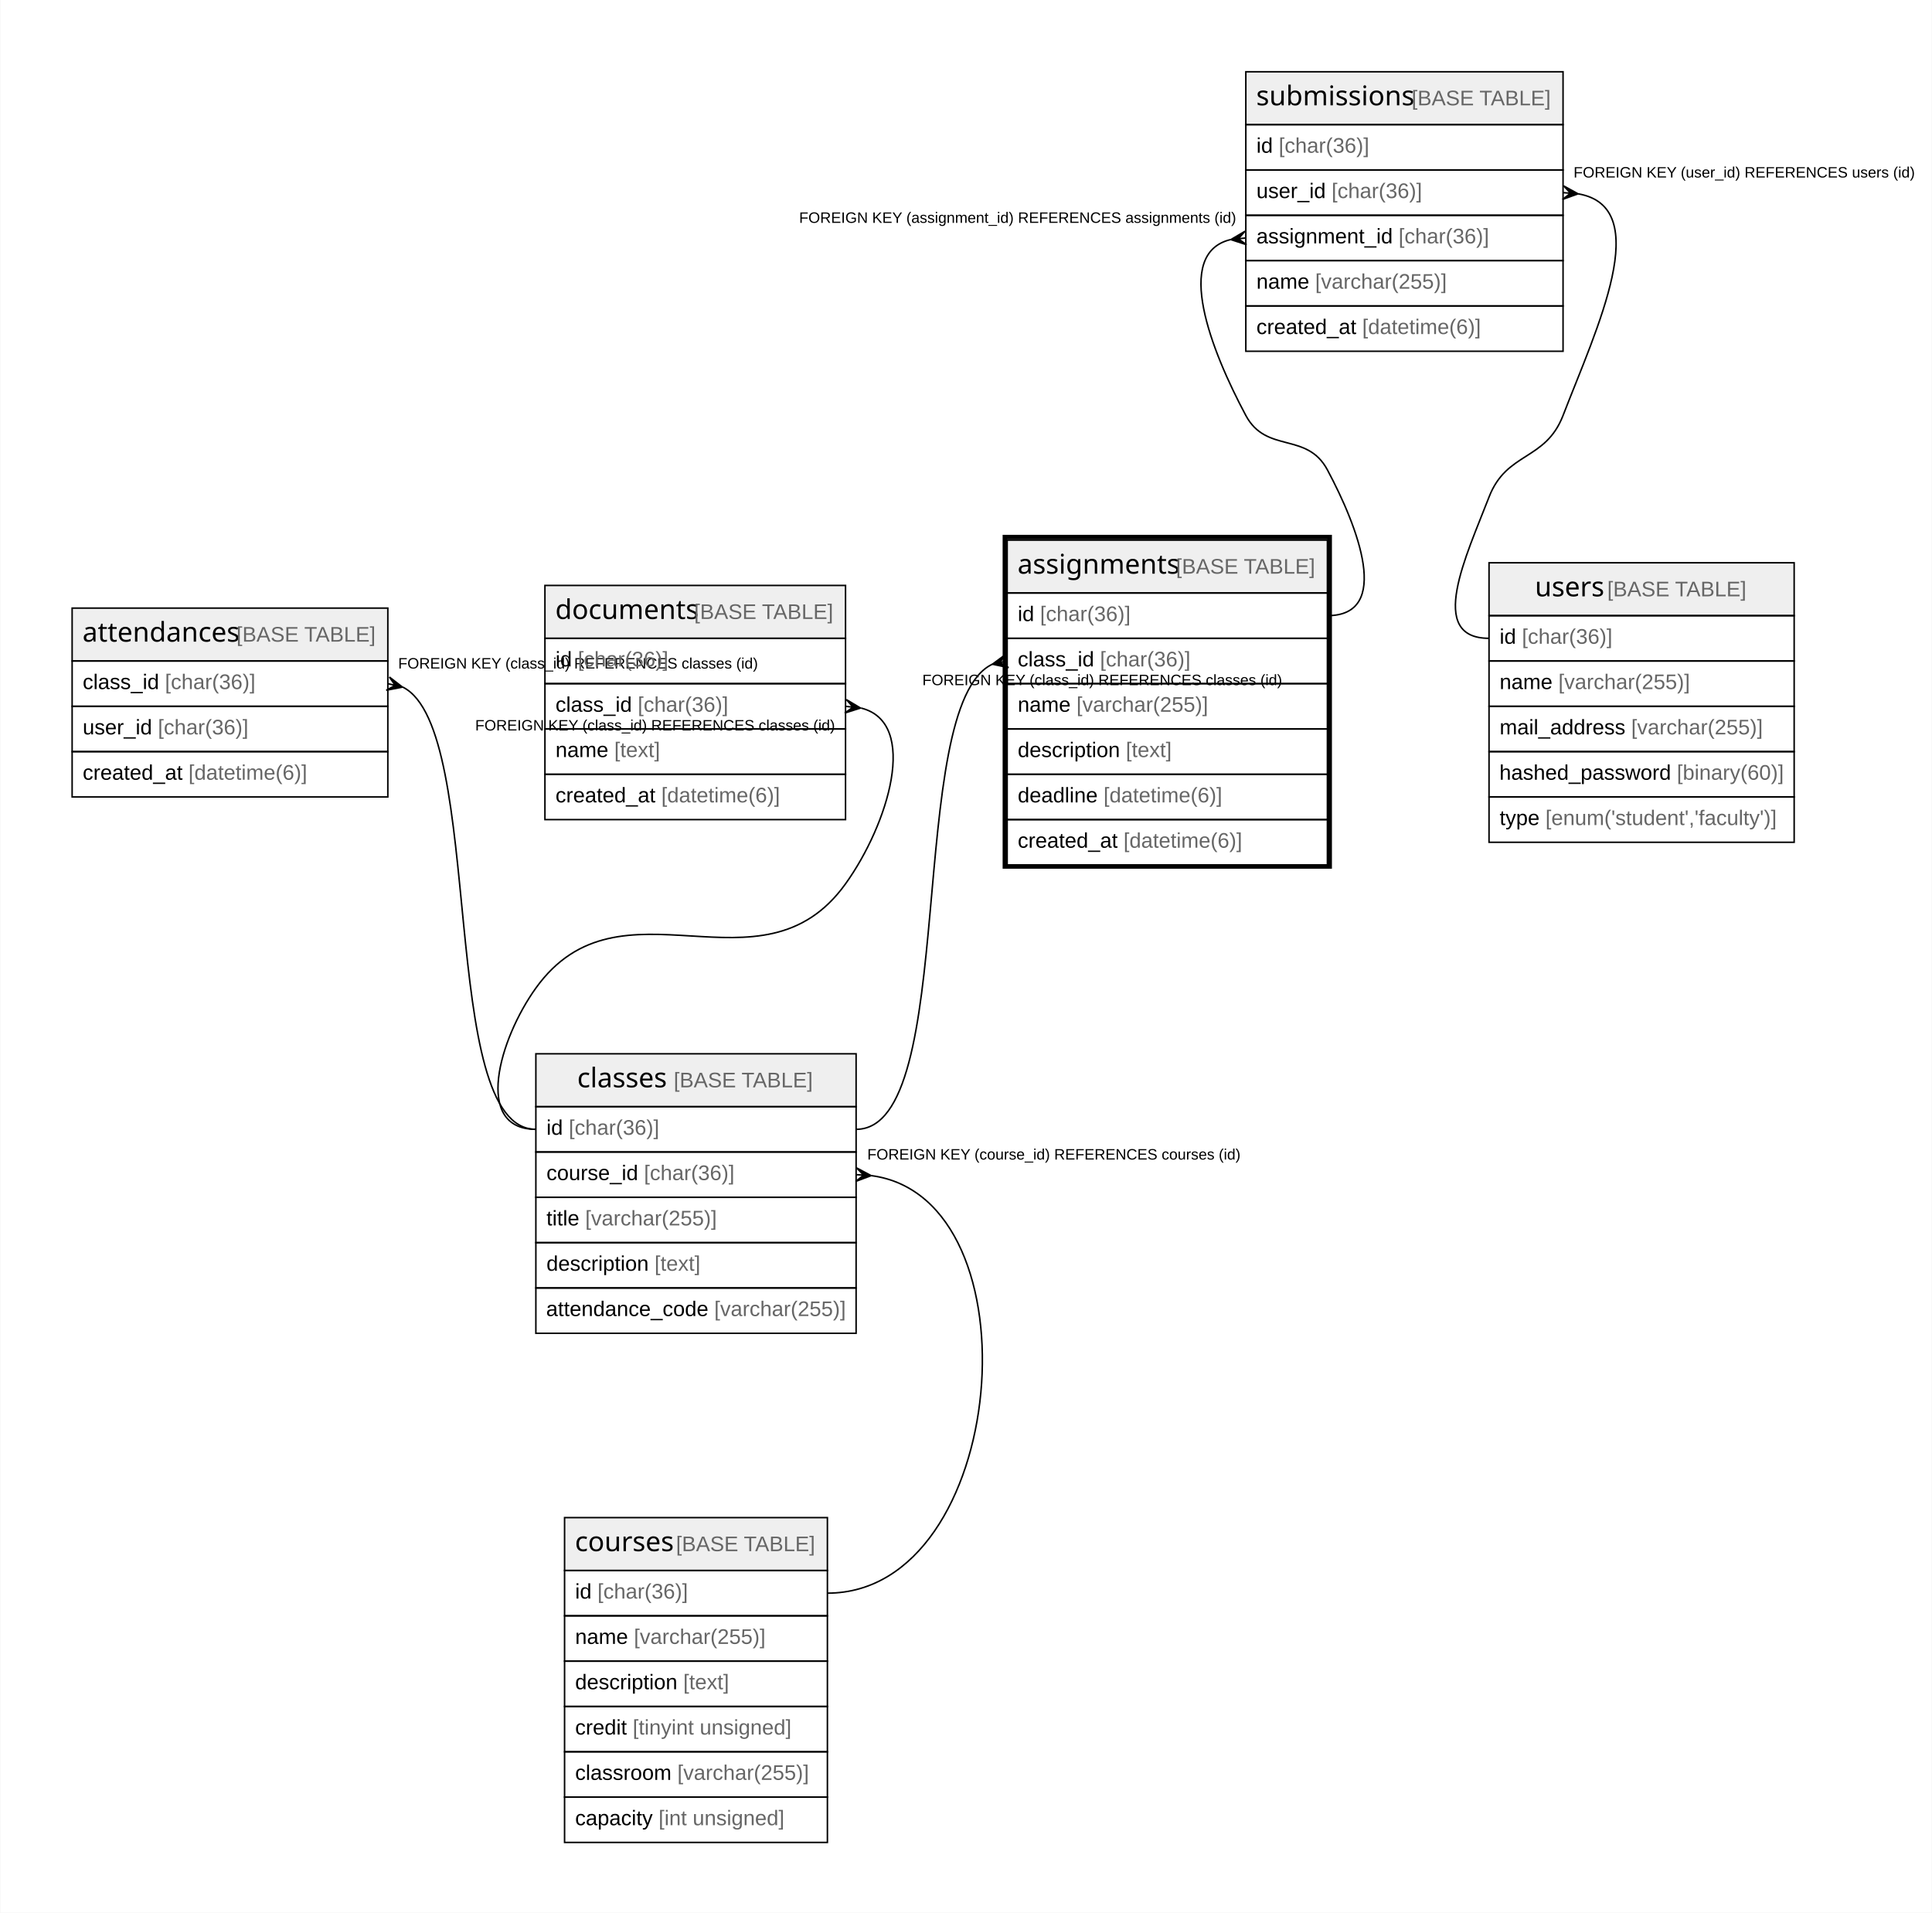
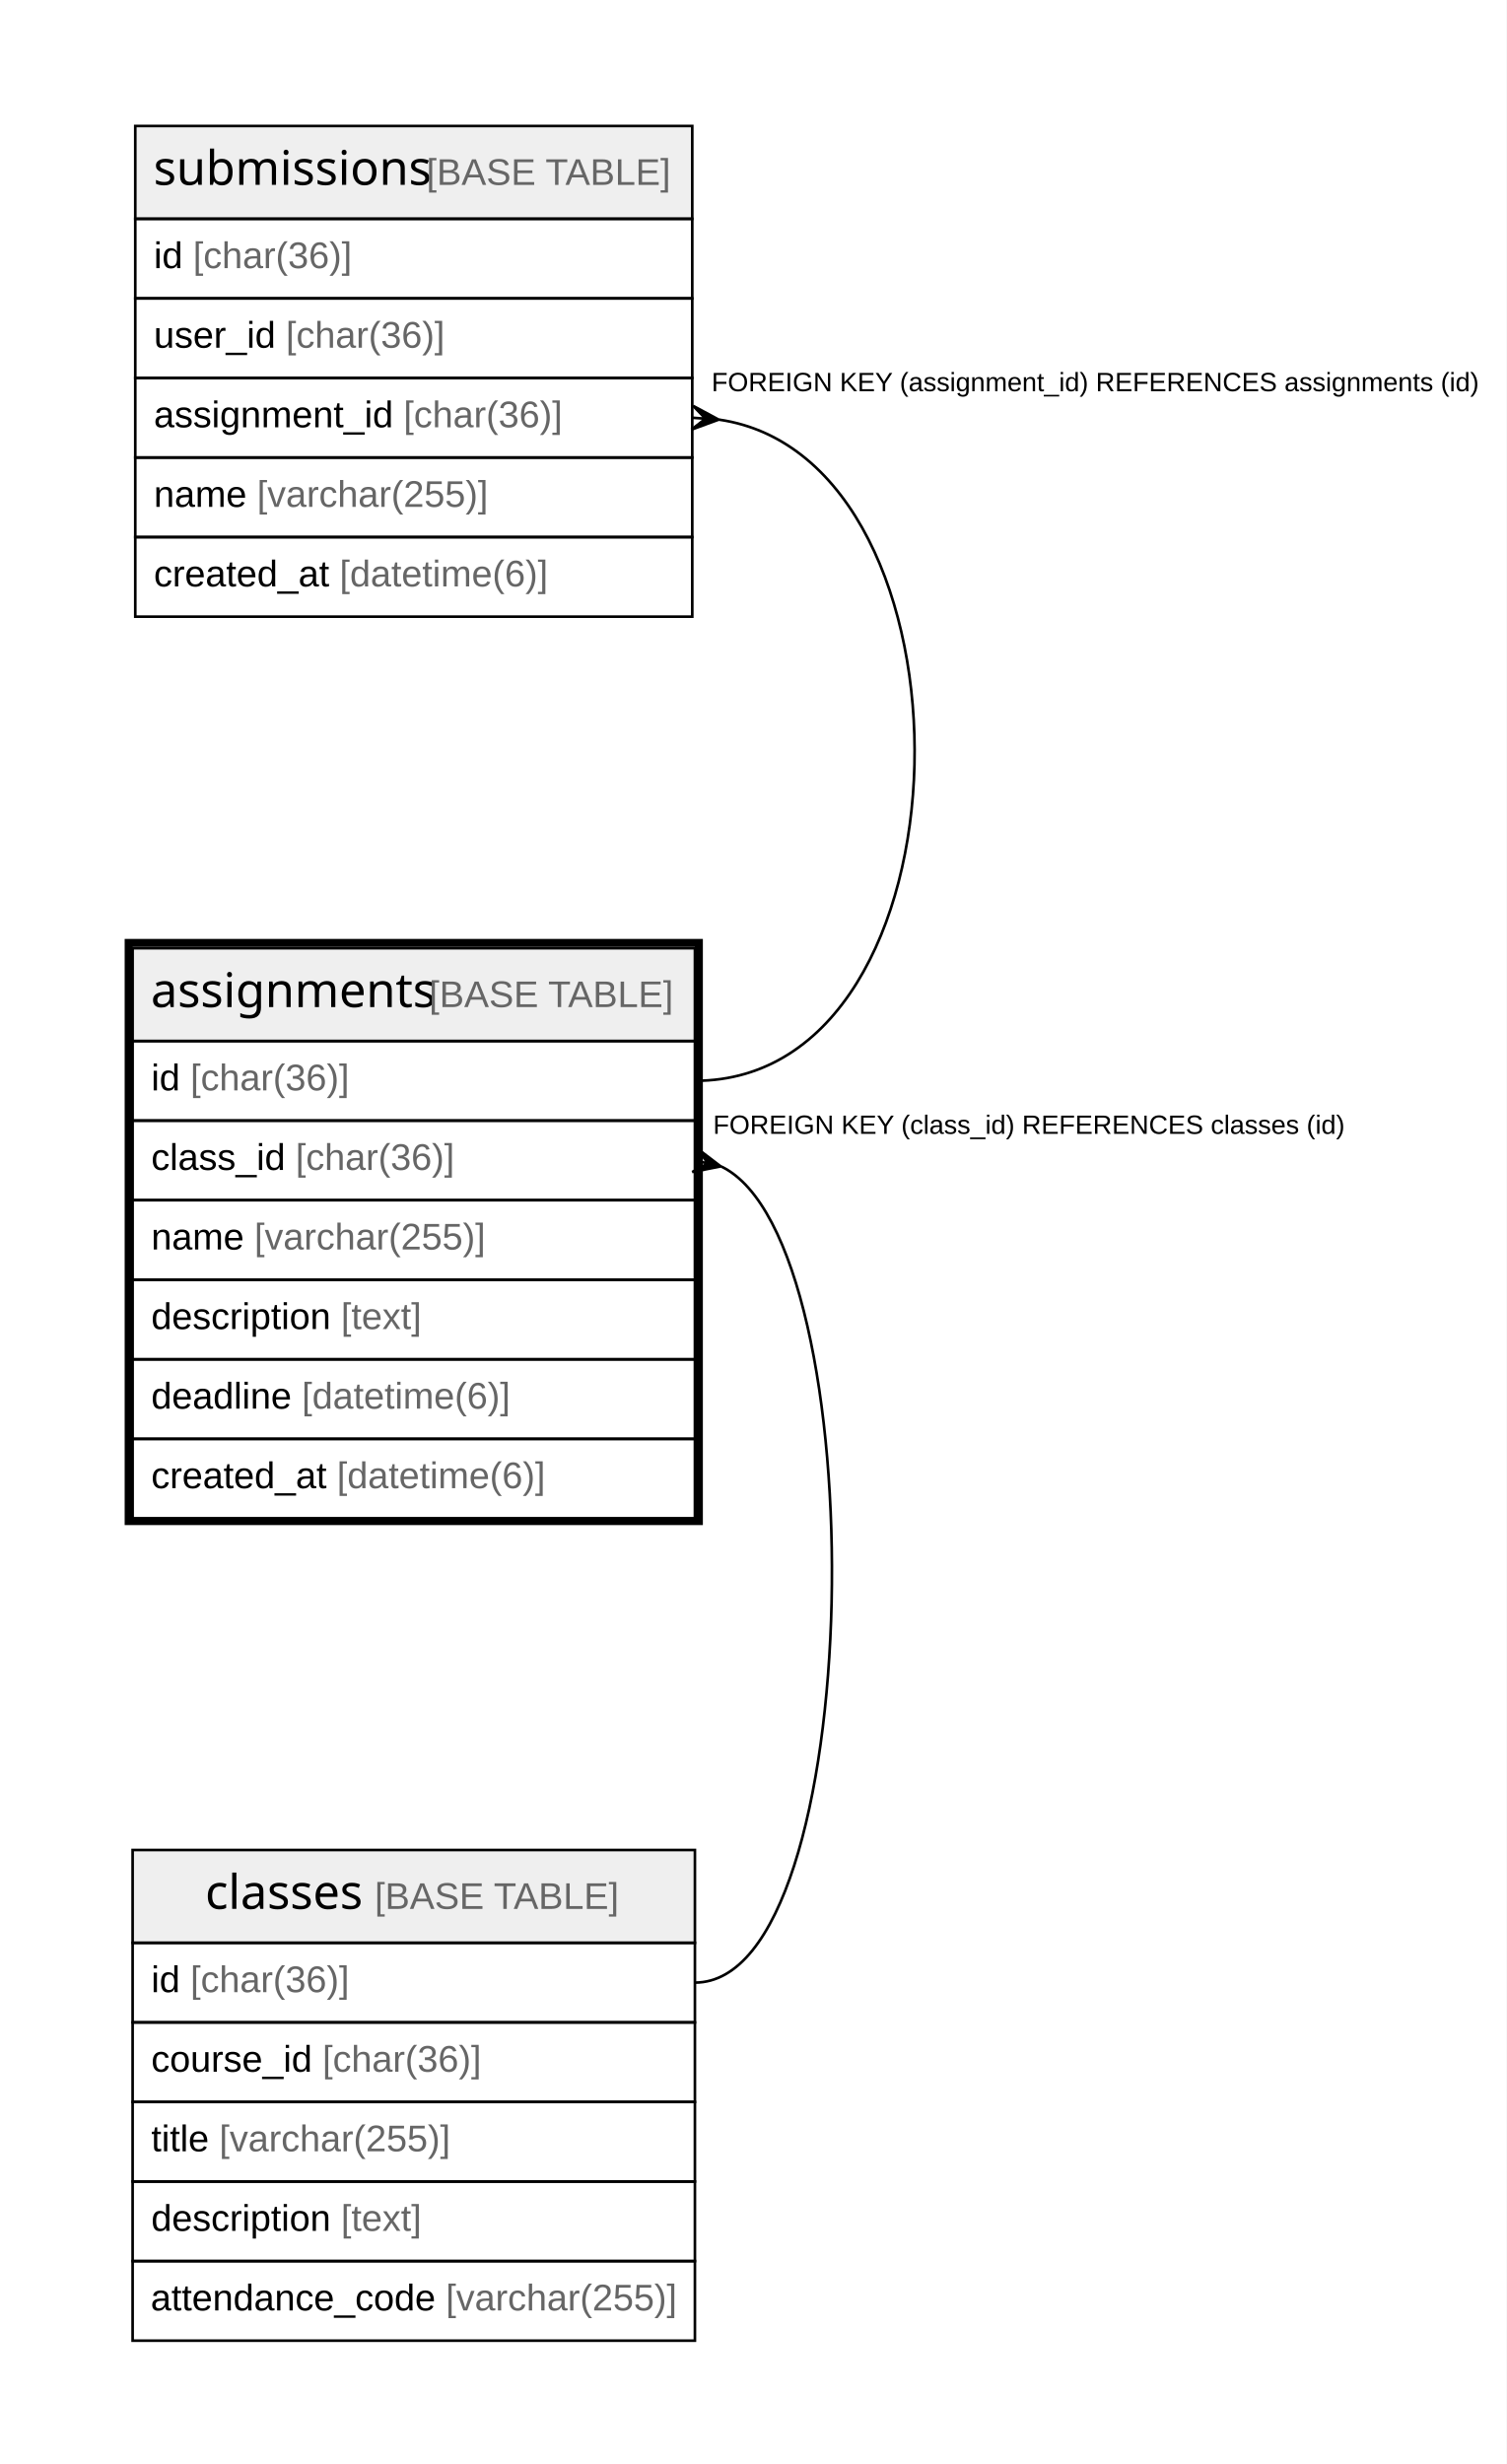
- <svg xmlns="http://www.w3.org/2000/svg" width="1279pt" height="1266pt" viewBox="0.00 0.00 1278.50 1266.00">
-   <g id="graph0" class="graph" transform="scale(1 1) rotate(0) translate(4 1262)">
-     <polygon fill="#ffffff" stroke="transparent" points="-4,4 -4,-1262 1274.5,-1262 1274.5,4 -4,4" />
+ <svg xmlns="http://www.w3.org/2000/svg" width="568pt" height="929pt" viewBox="0.00 0.00 568.00 929.00">
+   <g id="graph0" class="graph" transform="scale(1 1) rotate(0) translate(4 925)">
+     <polygon fill="#ffffff" stroke="transparent" points="-4,4 -4,-925 564,-925 564,4 -4,4" />
    <g id="node1" class="node">
-       <polygon fill="#efefef" stroke="transparent" points="662.5,-869.5 662.5,-904.5 874.5,-904.5 874.5,-869.5 662.5,-869.5" />
-       <polygon fill="none" stroke="#000000" points="662.5,-869.5 662.5,-904.5 874.5,-904.5 874.5,-869.5 662.5,-869.5" />
-       <text text-anchor="start" x="669.363" y="-882.3" font-family="Arial Bold" font-size="18.00" fill="#000000">assignments</text>
-       <text text-anchor="start" x="770.383" y="-882.3" font-family="Arial" font-size="14.00" fill="#000000"> </text>
-       <text text-anchor="start" x="774.274" y="-882.3" font-family="Arial" font-size="14.00" fill="#666666">[BASE TABLE]</text>
-       <polygon fill="none" stroke="#000000" points="662.5,-839.5 662.5,-869.5 874.5,-869.5 874.5,-839.5 662.5,-839.5" />
-       <text text-anchor="start" x="669.5" y="-850.9" font-family="Arial" font-size="14.00" fill="#000000">id </text>
-       <text text-anchor="start" x="684.28" y="-850.9" font-family="Arial" font-size="14.00" fill="#666666">[char(36)]</text>
-       <polygon fill="none" stroke="#000000" points="662.5,-809.5 662.5,-839.5 874.5,-839.5 874.5,-809.5 662.5,-809.5" />
-       <text text-anchor="start" x="669.5" y="-820.9" font-family="Arial" font-size="14.00" fill="#000000">class_id </text>
-       <text text-anchor="start" x="723.952" y="-820.9" font-family="Arial" font-size="14.00" fill="#666666">[char(36)]</text>
-       <polygon fill="none" stroke="#000000" points="662.5,-779.5 662.5,-809.5 874.5,-809.5 874.5,-779.5 662.5,-779.5" />
-       <text text-anchor="start" x="669.5" y="-790.9" font-family="Arial" font-size="14.00" fill="#000000">name </text>
-       <text text-anchor="start" x="708.399" y="-790.9" font-family="Arial" font-size="14.00" fill="#666666">[varchar(255)]</text>
-       <polygon fill="none" stroke="#000000" points="662.5,-749.5 662.5,-779.5 874.5,-779.5 874.5,-749.5 662.5,-749.5" />
-       <text text-anchor="start" x="669.5" y="-760.9" font-family="Arial" font-size="14.00" fill="#000000">description </text>
-       <text text-anchor="start" x="741.068" y="-760.9" font-family="Arial" font-size="14.00" fill="#666666">[text]</text>
-       <polygon fill="none" stroke="#000000" points="662.5,-719.5 662.5,-749.5 874.5,-749.5 874.5,-719.5 662.5,-719.5" />
-       <text text-anchor="start" x="669.5" y="-730.9" font-family="Arial" font-size="14.00" fill="#000000">deadline </text>
-       <text text-anchor="start" x="726.299" y="-730.9" font-family="Arial" font-size="14.00" fill="#666666">[datetime(6)]</text>
-       <polygon fill="none" stroke="#000000" points="662.5,-689.5 662.5,-719.5 874.5,-719.5 874.5,-689.5 662.5,-689.5" />
-       <text text-anchor="start" x="669.5" y="-700.9" font-family="Arial" font-size="14.00" fill="#000000">created_at </text>
-       <text text-anchor="start" x="739.528" y="-700.9" font-family="Arial" font-size="14.00" fill="#666666">[datetime(6)]</text>
-       <polygon fill="none" stroke="#000000" stroke-width="3" points="661,-688.5 661,-906.5 876,-906.5 876,-688.5 661,-688.5" />
+       <polygon fill="#efefef" stroke="transparent" points="46,-532.5 46,-567.5 258,-567.5 258,-532.5 46,-532.5" />
+       <polygon fill="none" stroke="#000000" points="46,-532.5 46,-567.5 258,-567.5 258,-532.5 46,-532.5" />
+       <text text-anchor="start" x="52.863" y="-545.3" font-family="Arial Bold" font-size="18.00" fill="#000000">assignments</text>
+       <text text-anchor="start" x="153.883" y="-545.3" font-family="Arial" font-size="14.00" fill="#000000"> </text>
+       <text text-anchor="start" x="157.774" y="-545.3" font-family="Arial" font-size="14.00" fill="#666666">[BASE TABLE]</text>
+       <polygon fill="none" stroke="#000000" points="46,-502.5 46,-532.5 258,-532.5 258,-502.5 46,-502.5" />
+       <text text-anchor="start" x="53" y="-513.9" font-family="Arial" font-size="14.00" fill="#000000">id </text>
+       <text text-anchor="start" x="67.78" y="-513.9" font-family="Arial" font-size="14.00" fill="#666666">[char(36)]</text>
+       <polygon fill="none" stroke="#000000" points="46,-472.5 46,-502.5 258,-502.5 258,-472.5 46,-472.5" />
+       <text text-anchor="start" x="53" y="-483.9" font-family="Arial" font-size="14.00" fill="#000000">class_id </text>
+       <text text-anchor="start" x="107.452" y="-483.9" font-family="Arial" font-size="14.00" fill="#666666">[char(36)]</text>
+       <polygon fill="none" stroke="#000000" points="46,-442.5 46,-472.5 258,-472.5 258,-442.5 46,-442.5" />
+       <text text-anchor="start" x="53" y="-453.9" font-family="Arial" font-size="14.00" fill="#000000">name </text>
+       <text text-anchor="start" x="91.899" y="-453.9" font-family="Arial" font-size="14.00" fill="#666666">[varchar(255)]</text>
+       <polygon fill="none" stroke="#000000" points="46,-412.5 46,-442.5 258,-442.5 258,-412.5 46,-412.5" />
+       <text text-anchor="start" x="53" y="-423.9" font-family="Arial" font-size="14.00" fill="#000000">description </text>
+       <text text-anchor="start" x="124.568" y="-423.9" font-family="Arial" font-size="14.00" fill="#666666">[text]</text>
+       <polygon fill="none" stroke="#000000" points="46,-382.5 46,-412.5 258,-412.5 258,-382.5 46,-382.5" />
+       <text text-anchor="start" x="53" y="-393.9" font-family="Arial" font-size="14.00" fill="#000000">deadline </text>
+       <text text-anchor="start" x="109.799" y="-393.9" font-family="Arial" font-size="14.00" fill="#666666">[datetime(6)]</text>
+       <polygon fill="none" stroke="#000000" points="46,-352.5 46,-382.5 258,-382.5 258,-352.5 46,-352.5" />
+       <text text-anchor="start" x="53" y="-363.9" font-family="Arial" font-size="14.00" fill="#000000">created_at </text>
+       <text text-anchor="start" x="123.028" y="-363.9" font-family="Arial" font-size="14.00" fill="#666666">[datetime(6)]</text>
+       <polygon fill="none" stroke="#000000" stroke-width="3" points="44.5,-351.5 44.5,-569.5 259.5,-569.5 259.5,-351.5 44.5,-351.5" />
    </g>
-     <g id="node4" class="node">
-       <polygon fill="#efefef" stroke="transparent" points="350.5,-529.5 350.5,-564.5 562.5,-564.5 562.5,-529.5 350.5,-529.5" />
-       <polygon fill="none" stroke="#000000" points="350.5,-529.5 350.5,-564.5 562.5,-564.5 562.5,-529.5 350.5,-529.5" />
-       <text text-anchor="start" x="377.87" y="-542.3" font-family="Arial Bold" font-size="18.00" fill="#000000">classes</text>
-       <text text-anchor="start" x="437.876" y="-542.3" font-family="Arial" font-size="14.00" fill="#000000"> </text>
-       <text text-anchor="start" x="441.767" y="-542.3" font-family="Arial" font-size="14.00" fill="#666666">[BASE TABLE]</text>
-       <polygon fill="none" stroke="#000000" points="350.5,-499.5 350.5,-529.5 562.5,-529.5 562.5,-499.5 350.5,-499.5" />
-       <text text-anchor="start" x="357.5" y="-510.9" font-family="Arial" font-size="14.00" fill="#000000">id </text>
-       <text text-anchor="start" x="372.28" y="-510.9" font-family="Arial" font-size="14.00" fill="#666666">[char(36)]</text>
-       <polygon fill="none" stroke="#000000" points="350.5,-469.5 350.5,-499.5 562.5,-499.5 562.5,-469.5 350.5,-469.5" />
-       <text text-anchor="start" x="357.5" y="-480.9" font-family="Arial" font-size="14.00" fill="#000000">course_id </text>
-       <text text-anchor="start" x="422.071" y="-480.9" font-family="Arial" font-size="14.00" fill="#666666">[char(36)]</text>
-       <polygon fill="none" stroke="#000000" points="350.5,-439.5 350.5,-469.5 562.5,-469.5 562.5,-439.5 350.5,-439.5" />
-       <text text-anchor="start" x="357.5" y="-450.9" font-family="Arial" font-size="14.00" fill="#000000">title </text>
-       <text text-anchor="start" x="383.168" y="-450.9" font-family="Arial" font-size="14.00" fill="#666666">[varchar(255)]</text>
-       <polygon fill="none" stroke="#000000" points="350.5,-409.5 350.5,-439.5 562.5,-439.5 562.5,-409.5 350.5,-409.5" />
-       <text text-anchor="start" x="357.5" y="-420.9" font-family="Arial" font-size="14.00" fill="#000000">description </text>
-       <text text-anchor="start" x="429.068" y="-420.9" font-family="Arial" font-size="14.00" fill="#666666">[text]</text>
-       <polygon fill="none" stroke="#000000" points="350.5,-379.5 350.5,-409.5 562.5,-409.5 562.5,-379.5 350.5,-379.5" />
-       <text text-anchor="start" x="357.3" y="-390.9" font-family="Arial" font-size="14.00" fill="#000000">attendance_code </text>
-       <text text-anchor="start" x="468.581" y="-390.9" font-family="Arial" font-size="14.00" fill="#666666">[varchar(255)]</text>
+     <g id="node3" class="node">
+       <polygon fill="#efefef" stroke="transparent" points="46,-192.5 46,-227.5 258,-227.5 258,-192.5 46,-192.5" />
+       <polygon fill="none" stroke="#000000" points="46,-192.5 46,-227.5 258,-227.5 258,-192.5 46,-192.5" />
+       <text text-anchor="start" x="73.37" y="-205.3" font-family="Arial Bold" font-size="18.00" fill="#000000">classes</text>
+       <text text-anchor="start" x="133.376" y="-205.3" font-family="Arial" font-size="14.00" fill="#000000"> </text>
+       <text text-anchor="start" x="137.267" y="-205.3" font-family="Arial" font-size="14.00" fill="#666666">[BASE TABLE]</text>
+       <polygon fill="none" stroke="#000000" points="46,-162.5 46,-192.5 258,-192.5 258,-162.5 46,-162.5" />
+       <text text-anchor="start" x="53" y="-173.9" font-family="Arial" font-size="14.00" fill="#000000">id </text>
+       <text text-anchor="start" x="67.78" y="-173.9" font-family="Arial" font-size="14.00" fill="#666666">[char(36)]</text>
+       <polygon fill="none" stroke="#000000" points="46,-132.5 46,-162.5 258,-162.5 258,-132.5 46,-132.5" />
+       <text text-anchor="start" x="53" y="-143.9" font-family="Arial" font-size="14.00" fill="#000000">course_id </text>
+       <text text-anchor="start" x="117.571" y="-143.9" font-family="Arial" font-size="14.00" fill="#666666">[char(36)]</text>
+       <polygon fill="none" stroke="#000000" points="46,-102.5 46,-132.5 258,-132.5 258,-102.5 46,-102.5" />
+       <text text-anchor="start" x="53" y="-113.9" font-family="Arial" font-size="14.00" fill="#000000">title </text>
+       <text text-anchor="start" x="78.668" y="-113.9" font-family="Arial" font-size="14.00" fill="#666666">[varchar(255)]</text>
+       <polygon fill="none" stroke="#000000" points="46,-72.5 46,-102.5 258,-102.5 258,-72.5 46,-72.5" />
+       <text text-anchor="start" x="53" y="-83.9" font-family="Arial" font-size="14.00" fill="#000000">description </text>
+       <text text-anchor="start" x="124.568" y="-83.9" font-family="Arial" font-size="14.00" fill="#666666">[text]</text>
+       <polygon fill="none" stroke="#000000" points="46,-42.5 46,-72.5 258,-72.5 258,-42.5 46,-42.5" />
+       <text text-anchor="start" x="52.8" y="-53.9" font-family="Arial" font-size="14.00" fill="#000000">attendance_code </text>
+       <text text-anchor="start" x="164.081" y="-53.9" font-family="Arial" font-size="14.00" fill="#666666">[varchar(255)]</text>
    </g>
-     <g id="edge3" class="edge">
-       <path fill="none" stroke="#000000" d="M652.707,-822.355C594.208,-794.966 631.35,-514.5 562.5,-514.5" />
-       <polygon fill="#000000" stroke="#000000" points="652.732,-822.36 661.537,-828.896 657.616,-823.43 662.5,-824.5 662.5,-824.5 662.5,-824.5 657.616,-823.43 663.463,-820.104 652.732,-822.36 652.732,-822.36" />
-       <text text-anchor="start" x="606.335" y="-808.5" font-family="Arial" font-size="10.00" fill="#000000">FOREIGN KEY (class_id) REFERENCES classes (id)</text>
+     <g id="edge2" class="edge">
+       <path fill="none" stroke="#000000" d="M267.962,-485.183C326.711,-456.815 323.391,-177.5 258,-177.5" />
+       <polygon fill="#000000" stroke="#000000" points="267.74,-485.235 256.981,-483.117 262.87,-486.367 258,-487.5 258,-487.5 258,-487.5 262.87,-486.367 259.019,-491.883 267.74,-485.235 267.74,-485.235" />
+       <text text-anchor="start" x="264.834" y="-497.5" font-family="Arial" font-size="10.00" fill="#000000">FOREIGN KEY (class_id) REFERENCES classes (id)</text>
    </g>
    <g id="node2" class="node">
-       <polygon fill="#efefef" stroke="transparent" points="820.5,-1179.5 820.5,-1214.5 1030.5,-1214.5 1030.5,-1179.5 820.5,-1179.5" />
-       <polygon fill="none" stroke="#000000" points="820.5,-1179.5 820.5,-1214.5 1030.5,-1214.5 1030.5,-1179.5 820.5,-1179.5" />
-       <text text-anchor="start" x="827.37" y="-1192.3" font-family="Arial Bold" font-size="18.00" fill="#000000">submissions</text>
-       <text text-anchor="start" x="926.376" y="-1192.3" font-family="Arial" font-size="14.00" fill="#000000"> </text>
-       <text text-anchor="start" x="930.266" y="-1192.3" font-family="Arial" font-size="14.00" fill="#666666">[BASE TABLE]</text>
-       <polygon fill="none" stroke="#000000" points="820.5,-1149.5 820.5,-1179.5 1030.5,-1179.5 1030.5,-1149.5 820.5,-1149.5" />
-       <text text-anchor="start" x="827.5" y="-1160.9" font-family="Arial" font-size="14.00" fill="#000000">id </text>
-       <text text-anchor="start" x="842.28" y="-1160.9" font-family="Arial" font-size="14.00" fill="#666666">[char(36)]</text>
-       <polygon fill="none" stroke="#000000" points="820.5,-1119.5 820.5,-1149.5 1030.5,-1149.5 1030.5,-1119.5 820.5,-1119.5" />
-       <text text-anchor="start" x="827.5" y="-1130.9" font-family="Arial" font-size="14.00" fill="#000000">user_id </text>
-       <text text-anchor="start" x="877.288" y="-1130.9" font-family="Arial" font-size="14.00" fill="#666666">[char(36)]</text>
-       <polygon fill="none" stroke="#000000" points="820.5,-1089.5 820.5,-1119.5 1030.5,-1119.5 1030.5,-1089.5 820.5,-1089.5" />
-       <text text-anchor="start" x="827.5" y="-1100.9" font-family="Arial" font-size="14.00" fill="#000000">assignment_id </text>
-       <text text-anchor="start" x="921.633" y="-1100.9" font-family="Arial" font-size="14.00" fill="#666666">[char(36)]</text>
-       <polygon fill="none" stroke="#000000" points="820.5,-1059.5 820.5,-1089.5 1030.5,-1089.5 1030.5,-1059.5 820.5,-1059.5" />
-       <text text-anchor="start" x="827.5" y="-1070.9" font-family="Arial" font-size="14.00" fill="#000000">name </text>
-       <text text-anchor="start" x="866.399" y="-1070.9" font-family="Arial" font-size="14.00" fill="#666666">[varchar(255)]</text>
-       <polygon fill="none" stroke="#000000" points="820.5,-1029.5 820.5,-1059.5 1030.5,-1059.5 1030.5,-1029.5 820.5,-1029.5" />
-       <text text-anchor="start" x="827.5" y="-1040.9" font-family="Arial" font-size="14.00" fill="#000000">created_at </text>
-       <text text-anchor="start" x="897.528" y="-1040.9" font-family="Arial" font-size="14.00" fill="#666666">[datetime(6)]</text>
+       <polygon fill="#efefef" stroke="transparent" points="47,-842.5 47,-877.5 257,-877.5 257,-842.5 47,-842.5" />
+       <polygon fill="none" stroke="#000000" points="47,-842.5 47,-877.5 257,-877.5 257,-842.5 47,-842.5" />
+       <text text-anchor="start" x="53.87" y="-855.3" font-family="Arial Bold" font-size="18.00" fill="#000000">submissions</text>
+       <text text-anchor="start" x="152.876" y="-855.3" font-family="Arial" font-size="14.00" fill="#000000"> </text>
+       <text text-anchor="start" x="156.766" y="-855.3" font-family="Arial" font-size="14.00" fill="#666666">[BASE TABLE]</text>
+       <polygon fill="none" stroke="#000000" points="47,-812.5 47,-842.5 257,-842.5 257,-812.5 47,-812.5" />
+       <text text-anchor="start" x="54" y="-823.9" font-family="Arial" font-size="14.00" fill="#000000">id </text>
+       <text text-anchor="start" x="68.78" y="-823.9" font-family="Arial" font-size="14.00" fill="#666666">[char(36)]</text>
+       <polygon fill="none" stroke="#000000" points="47,-782.5 47,-812.5 257,-812.5 257,-782.5 47,-782.5" />
+       <text text-anchor="start" x="54" y="-793.9" font-family="Arial" font-size="14.00" fill="#000000">user_id </text>
+       <text text-anchor="start" x="103.788" y="-793.9" font-family="Arial" font-size="14.00" fill="#666666">[char(36)]</text>
+       <polygon fill="none" stroke="#000000" points="47,-752.5 47,-782.5 257,-782.5 257,-752.5 47,-752.5" />
+       <text text-anchor="start" x="54" y="-763.9" font-family="Arial" font-size="14.00" fill="#000000">assignment_id </text>
+       <text text-anchor="start" x="148.133" y="-763.9" font-family="Arial" font-size="14.00" fill="#666666">[char(36)]</text>
+       <polygon fill="none" stroke="#000000" points="47,-722.5 47,-752.5 257,-752.5 257,-722.5 47,-722.5" />
+       <text text-anchor="start" x="54" y="-733.9" font-family="Arial" font-size="14.00" fill="#000000">name </text>
+       <text text-anchor="start" x="92.899" y="-733.9" font-family="Arial" font-size="14.00" fill="#666666">[varchar(255)]</text>
+       <polygon fill="none" stroke="#000000" points="47,-692.5 47,-722.5 257,-722.5 257,-692.5 47,-692.5" />
+       <text text-anchor="start" x="54" y="-703.9" font-family="Arial" font-size="14.00" fill="#000000">created_at </text>
+       <text text-anchor="start" x="124.028" y="-703.9" font-family="Arial" font-size="14.00" fill="#666666">[datetime(6)]</text>
    </g>
    <g id="edge1" class="edge">
-       <path fill="none" stroke="#000000" d="M810.157,-1103.359C772.356,-1094.033 797.687,-1029.626 820.5,-987 834.111,-961.569 860.889,-976.431 874.5,-951 894.737,-913.186 917.389,-854.5 874.5,-854.5" />
-       <polygon fill="#000000" stroke="#000000" points="810.56,-1103.403 820.006,-1108.973 815.53,-1103.952 820.5,-1104.5 820.5,-1104.5 820.5,-1104.5 815.53,-1103.952 820.994,-1100.027 810.56,-1103.403 810.56,-1103.403" />
-       <text text-anchor="start" x="524.77" y="-1114.5" font-family="Arial" font-size="10.00" fill="#000000">FOREIGN KEY (assignment_id) REFERENCES assignments (id)</text>
-     </g>
-     <g id="node3" class="node">
-       <polygon fill="#efefef" stroke="transparent" points="981.5,-854.5 981.5,-889.5 1183.5,-889.5 1183.5,-854.5 981.5,-854.5" />
-       <polygon fill="none" stroke="#000000" points="981.5,-854.5 981.5,-889.5 1183.5,-889.5 1183.5,-854.5 981.5,-854.5" />
-       <text text-anchor="start" x="1011.871" y="-867.3" font-family="Arial Bold" font-size="18.00" fill="#000000">users</text>
-       <text text-anchor="start" x="1055.875" y="-867.3" font-family="Arial" font-size="14.00" fill="#000000"> </text>
-       <text text-anchor="start" x="1059.766" y="-867.3" font-family="Arial" font-size="14.00" fill="#666666">[BASE TABLE]</text>
-       <polygon fill="none" stroke="#000000" points="981.5,-824.5 981.5,-854.5 1183.5,-854.5 1183.5,-824.5 981.5,-824.5" />
-       <text text-anchor="start" x="988.5" y="-835.9" font-family="Arial" font-size="14.00" fill="#000000">id </text>
-       <text text-anchor="start" x="1003.28" y="-835.9" font-family="Arial" font-size="14.00" fill="#666666">[char(36)]</text>
-       <polygon fill="none" stroke="#000000" points="981.5,-794.5 981.5,-824.5 1183.5,-824.5 1183.5,-794.5 981.5,-794.5" />
-       <text text-anchor="start" x="988.5" y="-805.9" font-family="Arial" font-size="14.00" fill="#000000">name </text>
-       <text text-anchor="start" x="1027.399" y="-805.9" font-family="Arial" font-size="14.00" fill="#666666">[varchar(255)]</text>
-       <polygon fill="none" stroke="#000000" points="981.5,-764.5 981.5,-794.5 1183.5,-794.5 1183.5,-764.5 981.5,-764.5" />
-       <text text-anchor="start" x="988.5" y="-775.9" font-family="Arial" font-size="14.00" fill="#000000">mail_address </text>
-       <text text-anchor="start" x="1075.621" y="-775.9" font-family="Arial" font-size="14.00" fill="#666666">[varchar(255)]</text>
-       <polygon fill="none" stroke="#000000" points="981.5,-734.5 981.5,-764.5 1183.5,-764.5 1183.5,-734.5 981.5,-734.5" />
-       <text text-anchor="start" x="988.367" y="-745.9" font-family="Arial" font-size="14.00" fill="#000000">hashed_password </text>
-       <text text-anchor="start" x="1105.851" y="-745.9" font-family="Arial" font-size="14.00" fill="#666666">[binary(60)]</text>
-       <polygon fill="none" stroke="#000000" points="981.5,-704.5 981.5,-734.5 1183.5,-734.5 1183.5,-704.5 981.5,-704.5" />
-       <text text-anchor="start" x="988.5" y="-715.9" font-family="Arial" font-size="14.00" fill="#000000">type </text>
-       <text text-anchor="start" x="1018.846" y="-715.9" font-family="Arial" font-size="14.00" fill="#666666">[enum('student','faculty')]</text>
-     </g>
-     <g id="edge2" class="edge">
-       <path fill="none" stroke="#000000" d="M1040.628,-1133.689C1091.363,-1124.8 1052.774,-1044.692 1030.5,-987 1018.828,-956.767 993.172,-963.233 981.5,-933 966.533,-894.233 939.944,-839.5 981.5,-839.5" />
-       <polygon fill="#000000" stroke="#000000" points="1040.468,-1133.702 1030.141,-1130.014 1035.484,-1134.101 1030.5,-1134.5 1030.5,-1134.5 1030.5,-1134.5 1035.484,-1134.101 1030.859,-1138.986 1040.468,-1133.702 1040.468,-1133.702" />
-       <text text-anchor="start" x="1037.445" y="-1144.5" font-family="Arial" font-size="10.00" fill="#000000">FOREIGN KEY (user_id) REFERENCES users (id)</text>
-     </g>
-     <g id="node7" class="node">
-       <polygon fill="#efefef" stroke="transparent" points="369.5,-222.5 369.5,-257.5 543.5,-257.5 543.5,-222.5 369.5,-222.5" />
-       <polygon fill="none" stroke="#000000" points="369.5,-222.5 369.5,-257.5 543.5,-257.5 543.5,-222.5 369.5,-222.5" />
-       <text text-anchor="start" x="376.368" y="-235.3" font-family="Arial Bold" font-size="18.00" fill="#000000">courses</text>
-       <text text-anchor="start" x="439.378" y="-235.3" font-family="Arial" font-size="14.00" fill="#000000"> </text>
-       <text text-anchor="start" x="443.269" y="-235.3" font-family="Arial" font-size="14.00" fill="#666666">[BASE TABLE]</text>
-       <polygon fill="none" stroke="#000000" points="369.5,-192.5 369.5,-222.5 543.5,-222.5 543.5,-192.5 369.5,-192.5" />
-       <text text-anchor="start" x="376.5" y="-203.9" font-family="Arial" font-size="14.00" fill="#000000">id </text>
-       <text text-anchor="start" x="391.28" y="-203.9" font-family="Arial" font-size="14.00" fill="#666666">[char(36)]</text>
-       <polygon fill="none" stroke="#000000" points="369.5,-162.5 369.5,-192.5 543.5,-192.5 543.5,-162.5 369.5,-162.5" />
-       <text text-anchor="start" x="376.5" y="-173.9" font-family="Arial" font-size="14.00" fill="#000000">name </text>
-       <text text-anchor="start" x="415.399" y="-173.9" font-family="Arial" font-size="14.00" fill="#666666">[varchar(255)]</text>
-       <polygon fill="none" stroke="#000000" points="369.5,-132.5 369.5,-162.5 543.5,-162.5 543.5,-132.5 369.5,-132.5" />
-       <text text-anchor="start" x="376.5" y="-143.9" font-family="Arial" font-size="14.00" fill="#000000">description </text>
-       <text text-anchor="start" x="448.068" y="-143.9" font-family="Arial" font-size="14.00" fill="#666666">[text]</text>
-       <polygon fill="none" stroke="#000000" points="369.5,-102.5 369.5,-132.5 543.5,-132.5 543.5,-102.5 369.5,-102.5" />
-       <text text-anchor="start" x="376.5" y="-113.9" font-family="Arial" font-size="14.00" fill="#000000">credit </text>
-       <text text-anchor="start" x="414.614" y="-113.9" font-family="Arial" font-size="14.00" fill="#666666">[tinyint unsigned]</text>
-       <polygon fill="none" stroke="#000000" points="369.5,-72.5 369.5,-102.5 543.5,-102.5 543.5,-72.5 369.5,-72.5" />
-       <text text-anchor="start" x="376.5" y="-83.9" font-family="Arial" font-size="14.00" fill="#000000">classroom </text>
-       <text text-anchor="start" x="444.166" y="-83.9" font-family="Arial" font-size="14.00" fill="#666666">[varchar(255)]</text>
-       <polygon fill="none" stroke="#000000" points="369.5,-42.5 369.5,-72.5 543.5,-72.5 543.5,-42.5 369.5,-42.5" />
-       <text text-anchor="start" x="376.5" y="-53.9" font-family="Arial" font-size="14.00" fill="#000000">capacity </text>
-       <text text-anchor="start" x="431.736" y="-53.9" font-family="Arial" font-size="14.00" fill="#666666">[int unsigned]</text>
-     </g>
-     <g id="edge6" class="edge">
-       <path fill="none" stroke="#000000" d="M572.642,-483.846C684.74,-469.033 663.406,-207.5 543.5,-207.5" />
-       <polygon fill="#000000" stroke="#000000" points="572.479,-483.856 562.21,-480.009 567.49,-484.178 562.5,-484.5 562.5,-484.5 562.5,-484.5 567.49,-484.178 562.79,-488.991 572.479,-483.856 572.479,-483.856" />
-       <text text-anchor="start" x="569.886" y="-494.5" font-family="Arial" font-size="10.00" fill="#000000">FOREIGN KEY (course_id) REFERENCES courses (id)</text>
-     </g>
-     <g id="node5" class="node">
-       <polygon fill="#efefef" stroke="transparent" points="43.5,-824.5 43.5,-859.5 252.5,-859.5 252.5,-824.5 43.5,-824.5" />
-       <polygon fill="none" stroke="#000000" points="43.5,-824.5 43.5,-859.5 252.5,-859.5 252.5,-824.5 43.5,-824.5" />
-       <text text-anchor="start" x="50.349" y="-837.3" font-family="Arial Bold" font-size="18.00" fill="#000000">attendances</text>
-       <text text-anchor="start" x="148.397" y="-837.3" font-family="Arial" font-size="14.00" fill="#000000"> </text>
-       <text text-anchor="start" x="152.288" y="-837.3" font-family="Arial" font-size="14.00" fill="#666666">[BASE TABLE]</text>
-       <polygon fill="none" stroke="#000000" points="43.5,-794.5 43.5,-824.5 252.5,-824.5 252.5,-794.5 43.5,-794.5" />
-       <text text-anchor="start" x="50.5" y="-805.9" font-family="Arial" font-size="14.00" fill="#000000">class_id </text>
-       <text text-anchor="start" x="104.952" y="-805.9" font-family="Arial" font-size="14.00" fill="#666666">[char(36)]</text>
-       <polygon fill="none" stroke="#000000" points="43.5,-764.5 43.5,-794.5 252.5,-794.5 252.5,-764.5 43.5,-764.5" />
-       <text text-anchor="start" x="50.5" y="-775.9" font-family="Arial" font-size="14.00" fill="#000000">user_id </text>
-       <text text-anchor="start" x="100.288" y="-775.9" font-family="Arial" font-size="14.00" fill="#666666">[char(36)]</text>
-       <polygon fill="none" stroke="#000000" points="43.5,-734.5 43.5,-764.5 252.5,-764.5 252.5,-734.5 43.5,-734.5" />
-       <text text-anchor="start" x="50.5" y="-745.9" font-family="Arial" font-size="14.00" fill="#000000">created_at </text>
-       <text text-anchor="start" x="120.528" y="-745.9" font-family="Arial" font-size="14.00" fill="#666666">[datetime(6)]</text>
-     </g>
-     <g id="edge4" class="edge">
-       <path fill="none" stroke="#000000" d="M262.549,-807.125C317.647,-779.207 285.065,-514.5 350.5,-514.5" />
-       <polygon fill="#000000" stroke="#000000" points="262.232,-807.2 251.465,-805.121 257.366,-808.35 252.5,-809.5 252.5,-809.5 252.5,-809.5 257.366,-808.35 253.535,-813.879 262.232,-807.2 262.232,-807.2" />
-       <text text-anchor="start" x="259.334" y="-819.5" font-family="Arial" font-size="10.00" fill="#000000">FOREIGN KEY (class_id) REFERENCES classes (id)</text>
-     </g>
-     <g id="node6" class="node">
-       <polygon fill="#efefef" stroke="transparent" points="356.5,-839.5 356.5,-874.5 555.5,-874.5 555.5,-839.5 356.5,-839.5" />
-       <polygon fill="none" stroke="#000000" points="356.5,-839.5 356.5,-874.5 555.5,-874.5 555.5,-839.5 356.5,-839.5" />
-       <text text-anchor="start" x="363.36" y="-852.3" font-family="Arial Bold" font-size="18.00" fill="#000000">documents</text>
-       <text text-anchor="start" x="451.386" y="-852.3" font-family="Arial" font-size="14.00" fill="#000000"> </text>
-       <text text-anchor="start" x="455.276" y="-852.3" font-family="Arial" font-size="14.00" fill="#666666">[BASE TABLE]</text>
-       <polygon fill="none" stroke="#000000" points="356.5,-809.5 356.5,-839.5 555.5,-839.5 555.5,-809.5 356.5,-809.5" />
-       <text text-anchor="start" x="363.5" y="-820.9" font-family="Arial" font-size="14.00" fill="#000000">id </text>
-       <text text-anchor="start" x="378.28" y="-820.9" font-family="Arial" font-size="14.00" fill="#666666">[char(36)]</text>
-       <polygon fill="none" stroke="#000000" points="356.5,-779.5 356.5,-809.5 555.5,-809.5 555.5,-779.5 356.5,-779.5" />
-       <text text-anchor="start" x="363.5" y="-790.9" font-family="Arial" font-size="14.00" fill="#000000">class_id </text>
-       <text text-anchor="start" x="417.952" y="-790.9" font-family="Arial" font-size="14.00" fill="#666666">[char(36)]</text>
-       <polygon fill="none" stroke="#000000" points="356.5,-749.5 356.5,-779.5 555.5,-779.5 555.5,-749.5 356.5,-749.5" />
-       <text text-anchor="start" x="363.5" y="-760.9" font-family="Arial" font-size="14.00" fill="#000000">name </text>
-       <text text-anchor="start" x="402.399" y="-760.9" font-family="Arial" font-size="14.00" fill="#666666">[text]</text>
-       <polygon fill="none" stroke="#000000" points="356.5,-719.5 356.5,-749.5 555.5,-749.5 555.5,-719.5 356.5,-719.5" />
-       <text text-anchor="start" x="363.5" y="-730.9" font-family="Arial" font-size="14.00" fill="#000000">created_at </text>
-       <text text-anchor="start" x="433.528" y="-730.9" font-family="Arial" font-size="14.00" fill="#666666">[datetime(6)]</text>
-     </g>
-     <g id="edge5" class="edge">
-       <path fill="none" stroke="#000000" d="M565.932,-793.303C604.446,-783.534 583.711,-716.262 555.5,-677 499.404,-598.93 406.596,-686.07 350.5,-608 326.251,-574.253 308.944,-514.5 350.5,-514.5" />
-       <polygon fill="#000000" stroke="#000000" points="565.435,-793.36 554.987,-790.029 560.467,-793.93 555.5,-794.5 555.5,-794.5 555.5,-794.5 560.467,-793.93 556.013,-798.971 565.435,-793.36 565.435,-793.36" />
-       <text text-anchor="start" x="310.334" y="-778.5" font-family="Arial" font-size="10.00" fill="#000000">FOREIGN KEY (class_id) REFERENCES classes (id)</text>
+       <path fill="none" stroke="#000000" d="M267.094,-766.783C368.065,-752.119 365.64,-517.5 258,-517.5" />
+       <polygon fill="#000000" stroke="#000000" points="266.975,-766.791 256.681,-763.011 261.987,-767.146 257,-767.5 257,-767.5 257,-767.5 261.987,-767.146 257.319,-771.989 266.975,-766.791 266.975,-766.791" />
+       <text text-anchor="start" x="264.27" y="-777.5" font-family="Arial" font-size="10.00" fill="#000000">FOREIGN KEY (assignment_id) REFERENCES assignments (id)</text>
    </g>
  </g>
</svg>
